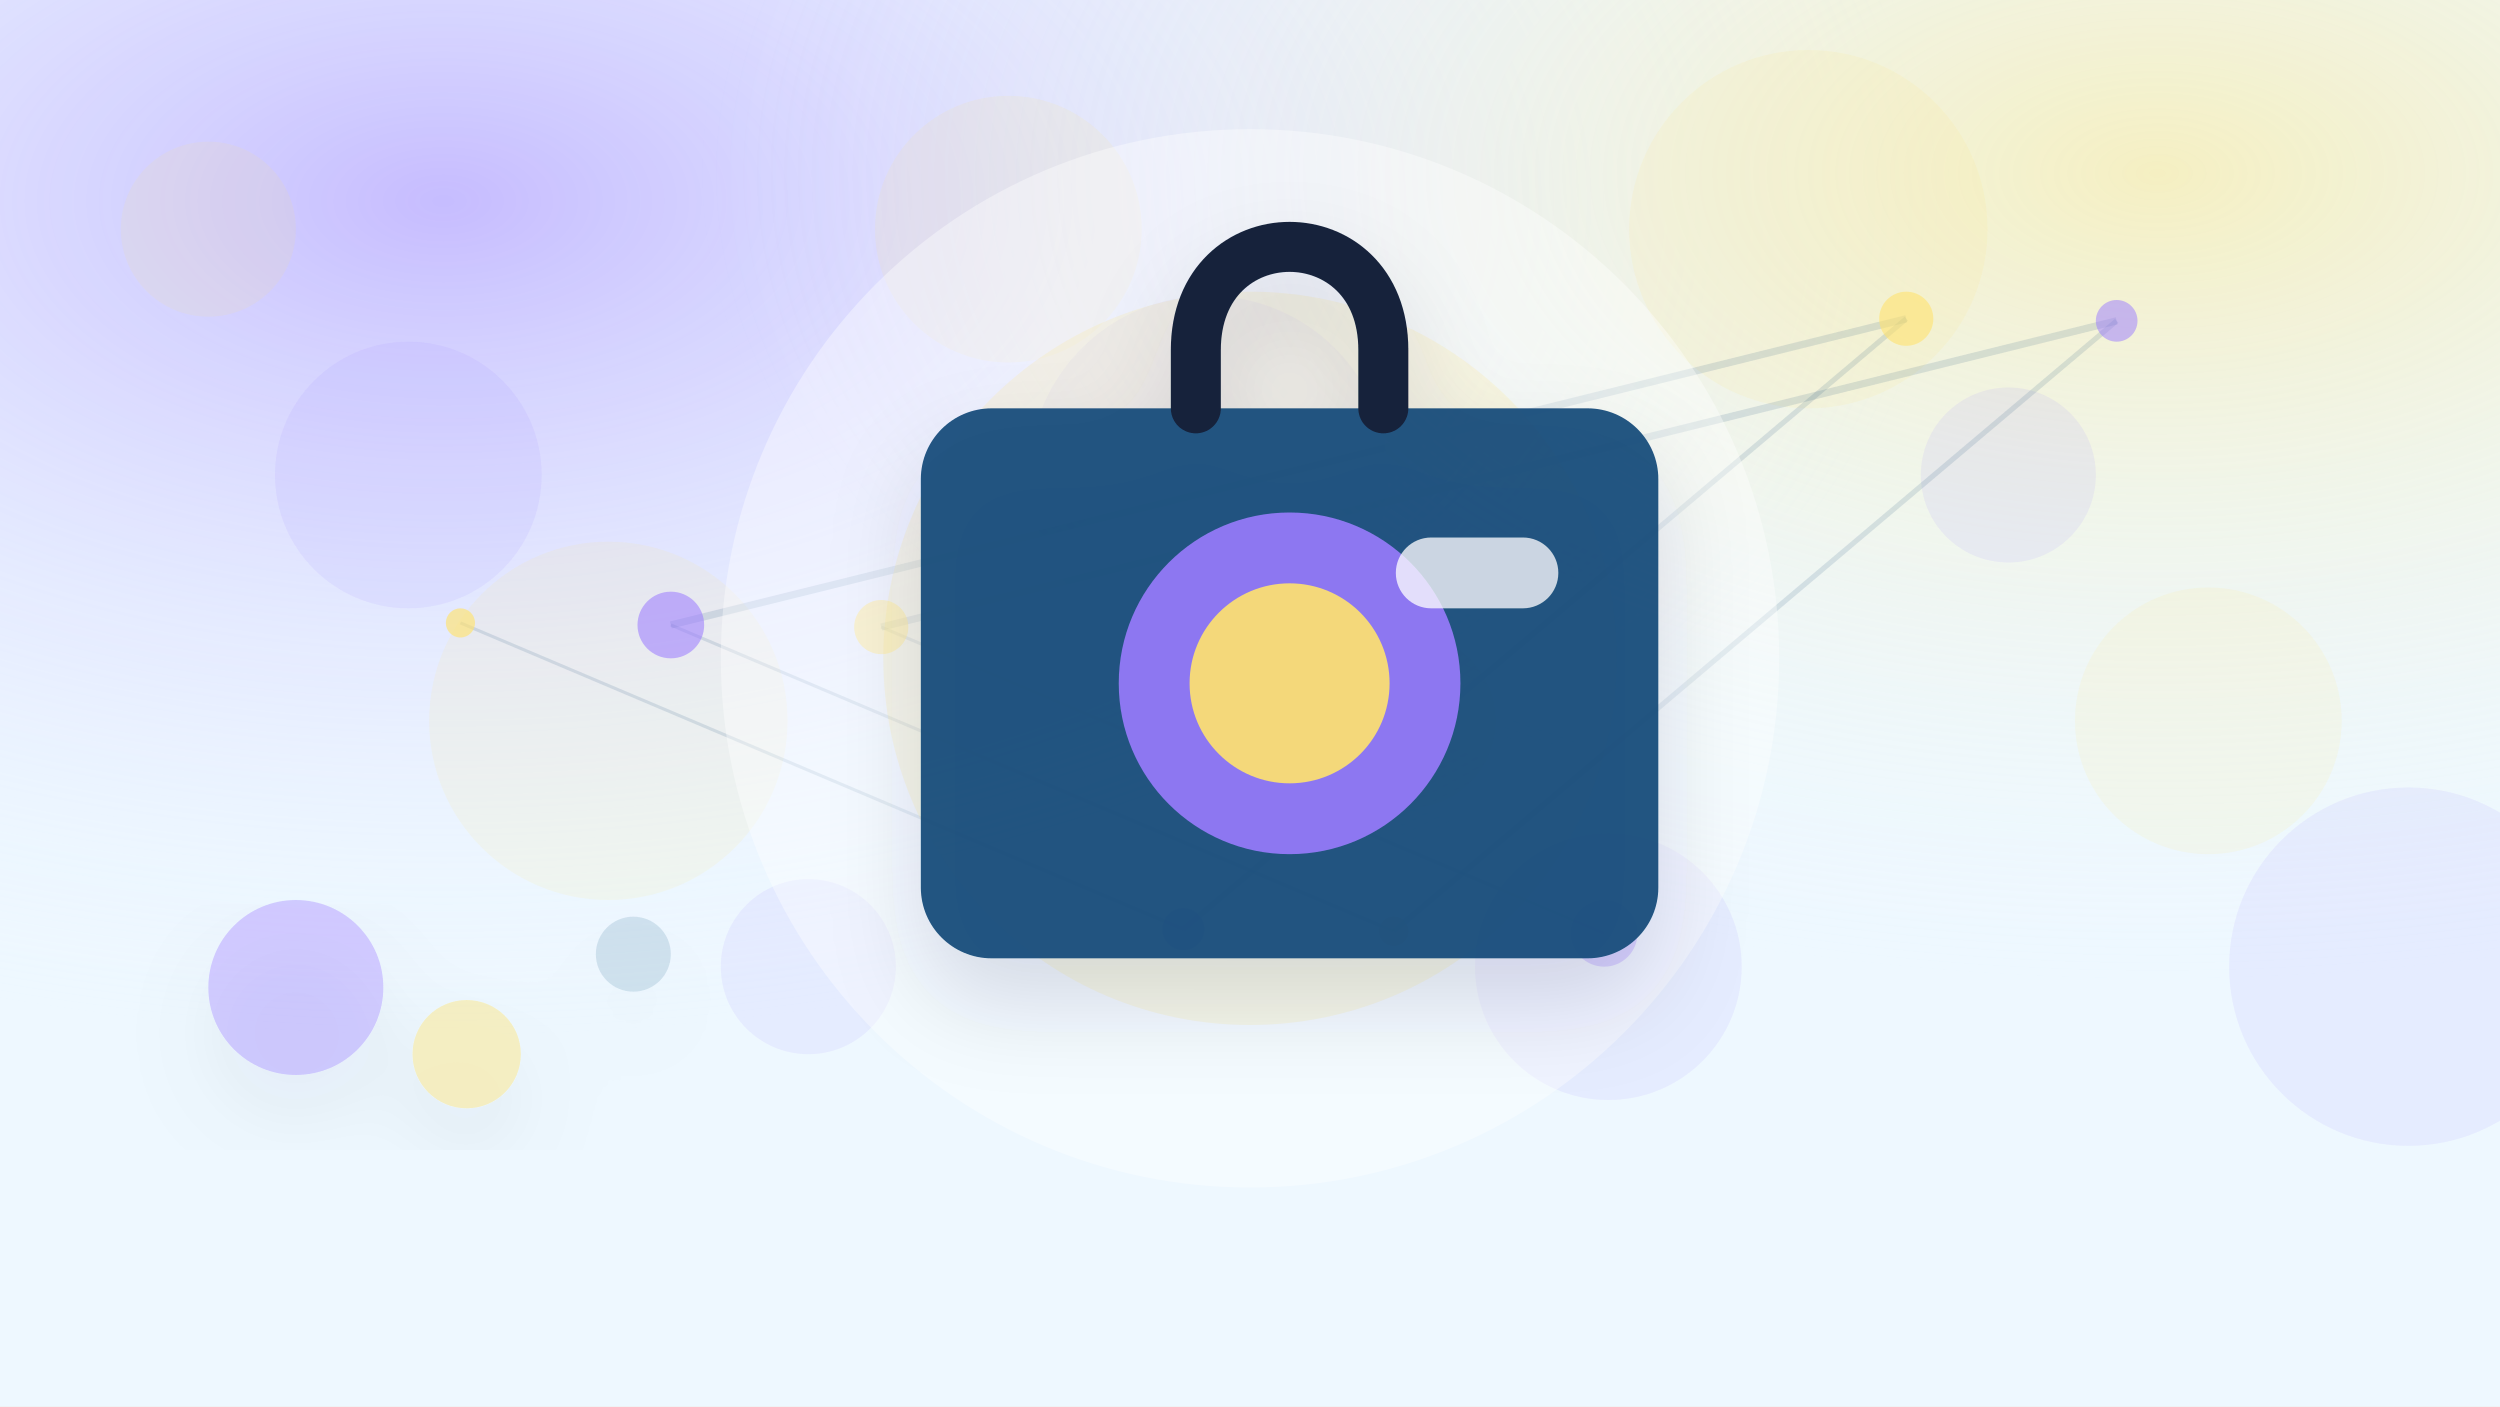
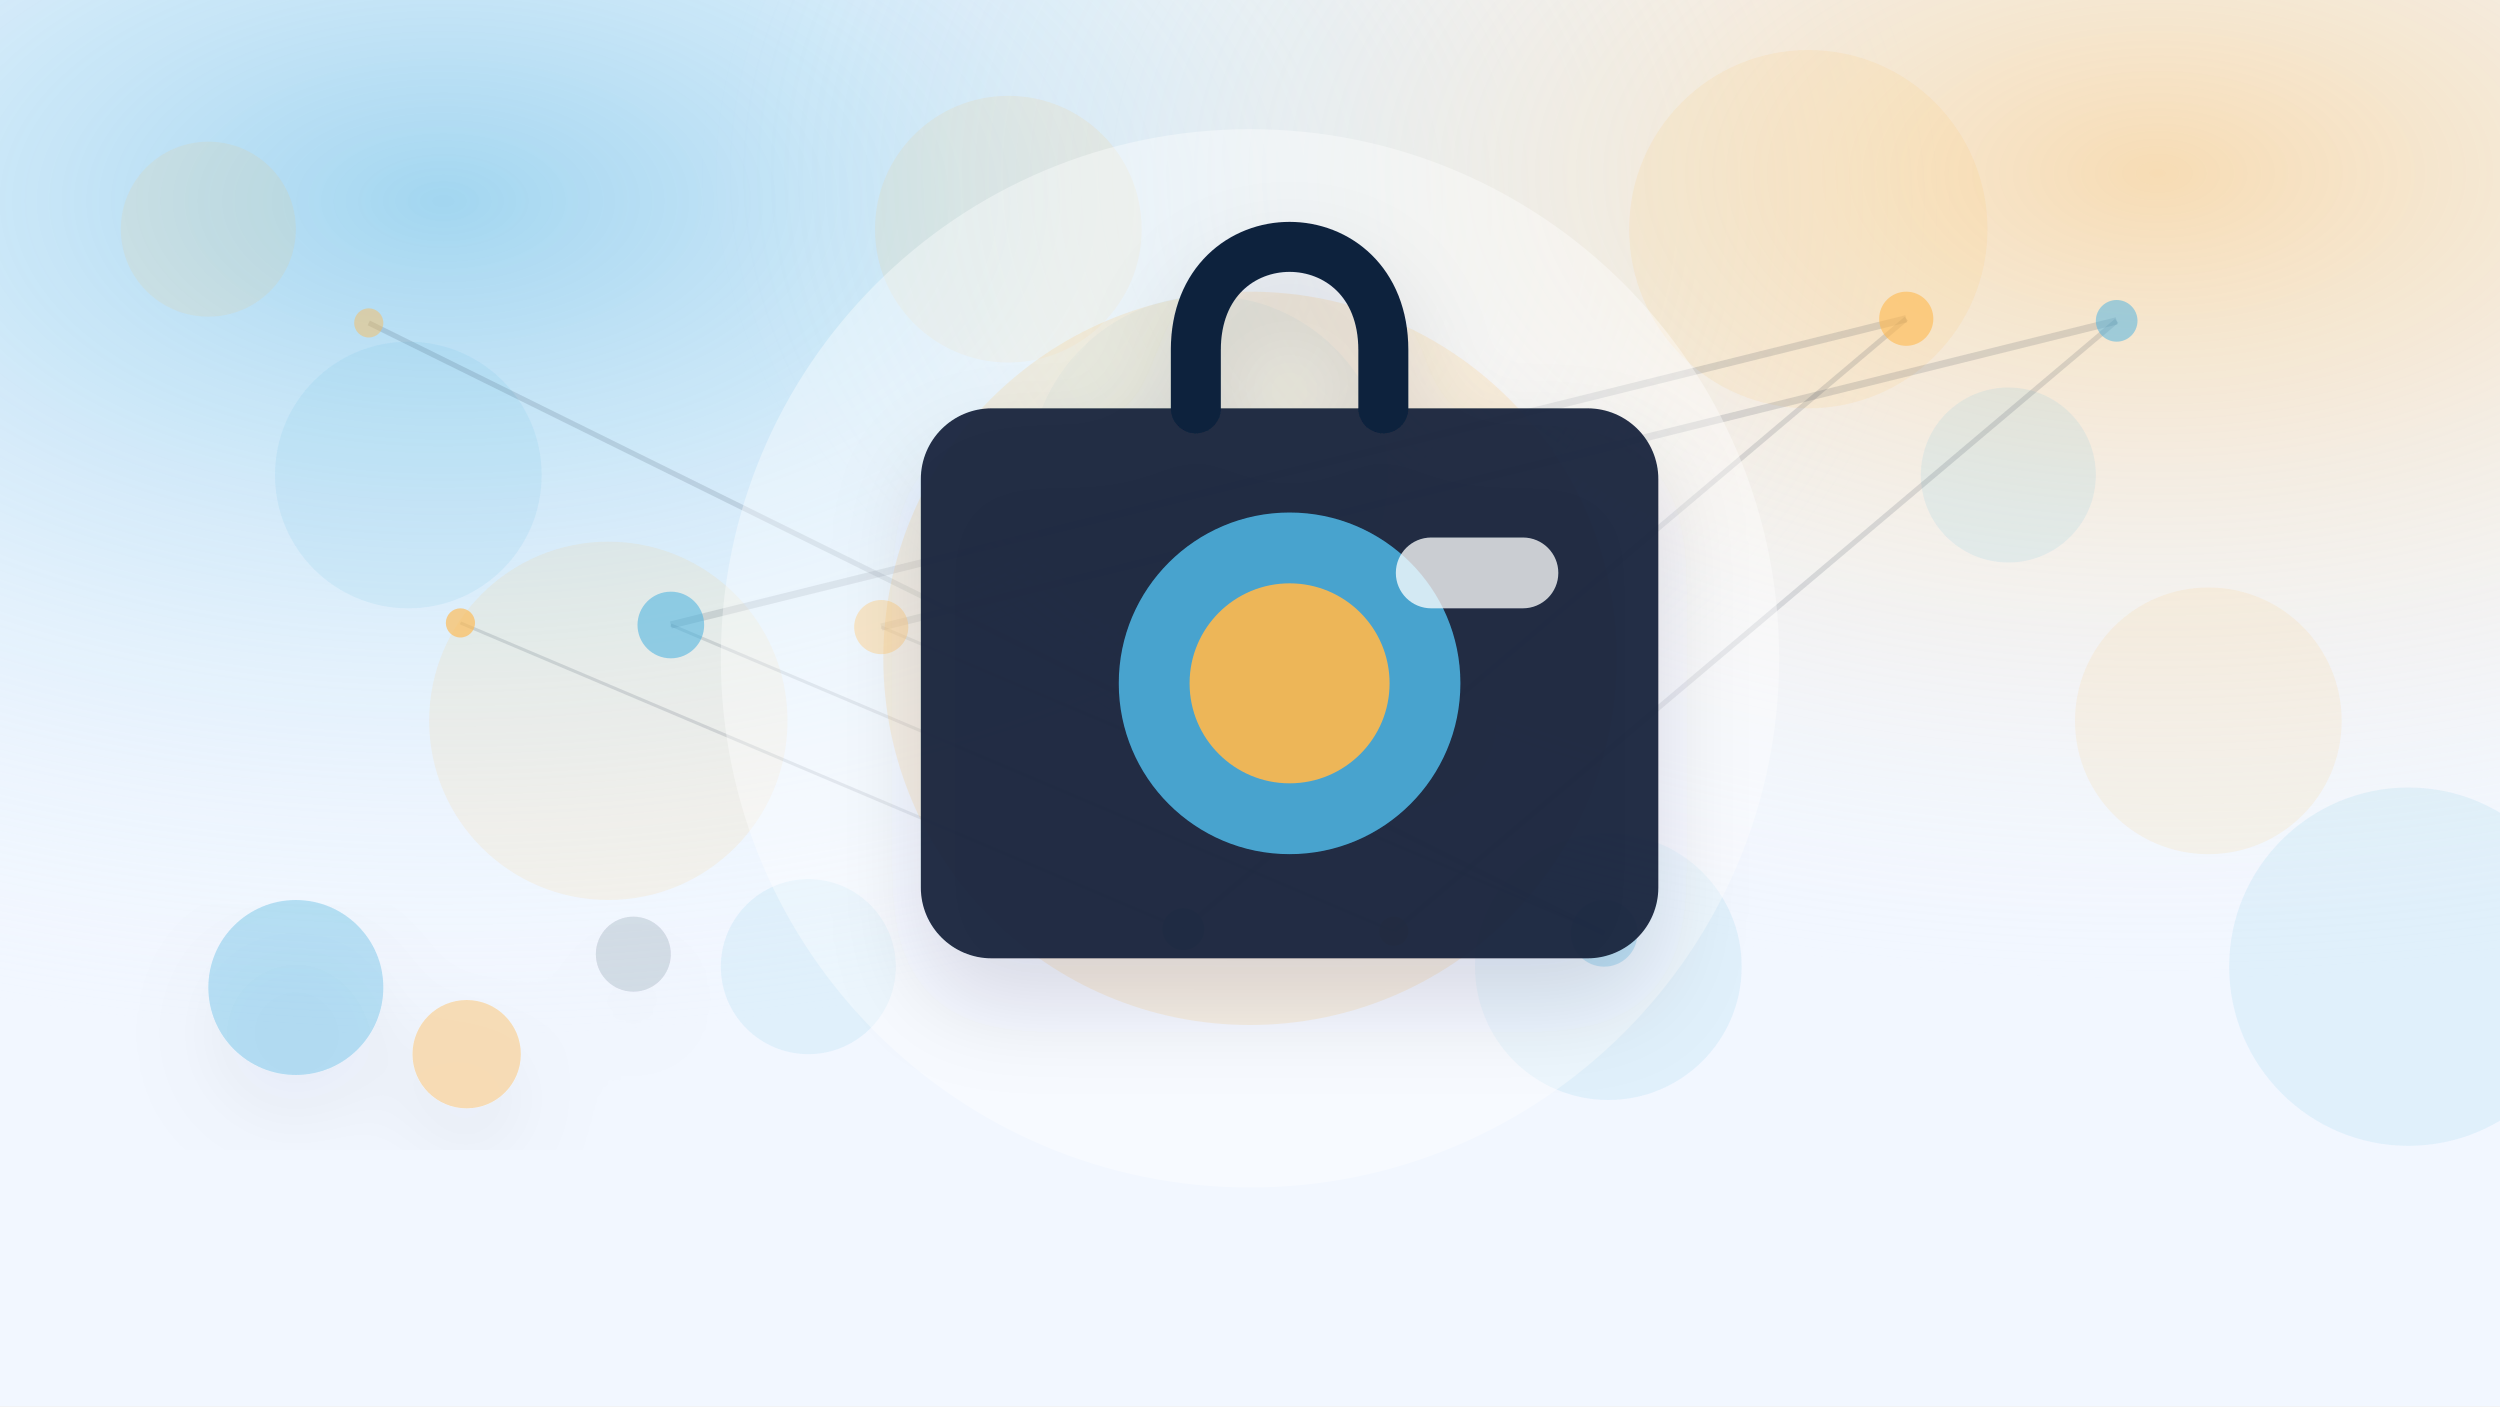
<svg xmlns="http://www.w3.org/2000/svg" width="1200" height="675" viewBox="0 0 1200 675" role="img" aria-labelledby="title desc">
  <defs>
    <radialGradient id="g1" cx="18%" cy="14%" r="60%">
-       <stop stop-color="#9b7cff" stop-opacity=".48" />
-       <stop offset="1" stop-color="#eef8ff" stop-opacity="0" />
+       <stop stop-color="#4cb2e0" stop-opacity=".48" />
+       <stop offset="1" stop-color="#f2f7ff" stop-opacity="0" />
    </radialGradient>
    <radialGradient id="g2" cx="86%" cy="12%" r="58%">
-       <stop stop-color="#ffe36e" stop-opacity=".42" />
-       <stop offset="1" stop-color="#eef8ff" stop-opacity="0" />
+       <stop stop-color="#ffb84d" stop-opacity=".42" />
+       <stop offset="1" stop-color="#f2f7ff" stop-opacity="0" />
    </radialGradient>
    <linearGradient id="split" x1="0" x2="1">
-       <stop stop-color="#eef8ff" />
-       <stop offset=".55" stop-color="#eef8ff" />
+       <stop stop-color="#f2f7ff" />
+       <stop offset=".55" stop-color="#f2f7ff" />
      <stop offset=".55" stop-color="#fffdf2" />
      <stop offset="1" stop-color="#eef8ff" />
    </linearGradient>
    <filter id="shadow" x="-20%" y="-20%" width="140%" height="140%">
      <feDropShadow dx="0" dy="22" stdDeviation="22" flood-color="#12213a" flood-opacity=".14" />
    </filter>
  </defs>
-   <rect width="1200" height="675" fill="#eef8ff" />
+   <rect width="1200" height="675" fill="#f2f7ff" />
  <rect width="1200" height="675" fill="url(#g1)" />
  <rect width="1200" height="675" fill="url(#g2)" />
  <g opacity=".9">
-     <circle cx="100" cy="110" r="42" fill="#ffe36e" opacity=".12" />
-     <circle cx="196" cy="228" r="64" fill="#9b7cff" opacity=".12" />
-     <circle cx="292" cy="346" r="86" fill="#ffe36e" opacity=".12" />
-     <circle cx="388" cy="464" r="42" fill="#9b7cff" opacity=".12" />
-     <circle cx="484" cy="110" r="64" fill="#ffe36e" opacity=".12" />
-     <circle cx="580" cy="228" r="86" fill="#9b7cff" opacity=".12" />
-     <circle cx="676" cy="346" r="42" fill="#ffe36e" opacity=".12" />
-     <circle cx="772" cy="464" r="64" fill="#9b7cff" opacity=".12" />
-     <circle cx="868" cy="110" r="86" fill="#ffe36e" opacity=".12" />
-     <circle cx="964" cy="228" r="42" fill="#9b7cff" opacity=".12" />
-     <circle cx="1060" cy="346" r="64" fill="#ffe36e" opacity=".12" />
-     <circle cx="1156" cy="464" r="86" fill="#9b7cff" opacity=".12" />
+     <circle cx="100" cy="110" r="42" fill="#ffb84d" opacity=".12" />
+     <circle cx="196" cy="228" r="64" fill="#4cb2e0" opacity=".12" />
+     <circle cx="292" cy="346" r="86" fill="#ffb84d" opacity=".12" />
+     <circle cx="388" cy="464" r="42" fill="#4cb2e0" opacity=".12" />
+     <circle cx="484" cy="110" r="64" fill="#ffb84d" opacity=".12" />
+     <circle cx="580" cy="228" r="86" fill="#4cb2e0" opacity=".12" />
+     <circle cx="676" cy="346" r="42" fill="#ffb84d" opacity=".12" />
+     <circle cx="772" cy="464" r="64" fill="#4cb2e0" opacity=".12" />
+     <circle cx="868" cy="110" r="86" fill="#ffb84d" opacity=".12" />
+     <circle cx="964" cy="228" r="42" fill="#4cb2e0" opacity=".12" />
+     <circle cx="1060" cy="346" r="64" fill="#ffb84d" opacity=".12" />
+     <circle cx="1156" cy="464" r="86" fill="#4cb2e0" opacity=".12" />
  </g>
  <g>
-     <line x1="221" y1="299" x2="568" y2="446" stroke="#164b7a" stroke-opacity=".13" stroke-width="1.5" />
-     <line x1="568" y1="446" x2="915" y2="153" stroke="#164b7a" stroke-opacity=".13" stroke-width="2.5" />
-     <line x1="915" y1="153" x2="322" y2="300" stroke="#164b7a" stroke-opacity=".13" stroke-width="3.5" />
-     <line x1="322" y1="300" x2="669" y2="447" stroke="#164b7a" stroke-opacity=".13" stroke-width="1.5" />
-     <line x1="669" y1="447" x2="1016" y2="154" stroke="#164b7a" stroke-opacity=".13" stroke-width="2.5" />
-     <line x1="1016" y1="154" x2="423" y2="301" stroke="#164b7a" stroke-opacity=".13" stroke-width="3.5" />
-     <line x1="423" y1="301" x2="770" y2="448" stroke="#164b7a" stroke-opacity=".13" stroke-width="1.5" />
-     <circle cx="221" cy="299" r="7" fill="#ffe36e" opacity="0.64" />
-     <circle cx="568" cy="446" r="10" fill="#9b7cff" opacity="0.615" />
-     <circle cx="915" cy="153" r="13" fill="#ffe36e" opacity="0.59" />
-     <circle cx="322" cy="300" r="16" fill="#9b7cff" opacity="0.565" />
-     <circle cx="669" cy="447" r="7" fill="#ffe36e" opacity="0.54" />
-     <circle cx="1016" cy="154" r="10" fill="#9b7cff" opacity="0.515" />
-     <circle cx="423" cy="301" r="13" fill="#ffe36e" opacity="0.49" />
-     <circle cx="770" cy="448" r="16" fill="#9b7cff" opacity="0.465" />
+     <line x1="221" y1="299" x2="568" y2="446" stroke="#12213a" stroke-opacity=".13" stroke-width="1.5" />
+     <line x1="568" y1="446" x2="915" y2="153" stroke="#12213a" stroke-opacity=".13" stroke-width="2.5" />
+     <line x1="915" y1="153" x2="322" y2="300" stroke="#12213a" stroke-opacity=".13" stroke-width="3.5" />
+     <line x1="322" y1="300" x2="669" y2="447" stroke="#12213a" stroke-opacity=".13" stroke-width="1.5" />
+     <line x1="669" y1="447" x2="1016" y2="154" stroke="#12213a" stroke-opacity=".13" stroke-width="2.5" />
+     <line x1="1016" y1="154" x2="423" y2="301" stroke="#12213a" stroke-opacity=".13" stroke-width="3.5" />
+     <line x1="423" y1="301" x2="770" y2="448" stroke="#12213a" stroke-opacity=".13" stroke-width="1.5" />
+     <line x1="770" y1="448" x2="177" y2="155" stroke="#12213a" stroke-opacity=".13" stroke-width="2.5" />
+     <circle cx="221" cy="299" r="7" fill="#ffb84d" opacity="0.64" />
+     <circle cx="568" cy="446" r="10" fill="#4cb2e0" opacity="0.615" />
+     <circle cx="915" cy="153" r="13" fill="#ffb84d" opacity="0.59" />
+     <circle cx="322" cy="300" r="16" fill="#4cb2e0" opacity="0.565" />
+     <circle cx="669" cy="447" r="7" fill="#ffb84d" opacity="0.54" />
+     <circle cx="1016" cy="154" r="10" fill="#4cb2e0" opacity="0.515" />
+     <circle cx="423" cy="301" r="13" fill="#ffb84d" opacity="0.49" />
+     <circle cx="770" cy="448" r="16" fill="#4cb2e0" opacity="0.465" />
+     <circle cx="177" cy="155" r="7" fill="#ffb84d" opacity="0.44" />
  </g>
  <g transform="translate(-300 0)">
    <circle cx="900" cy="316" r="254" fill="#fff" opacity=".38" />
-     <circle cx="900" cy="316" r="176" fill="#ffe36e" opacity=".16" />
+     <circle cx="900" cy="316" r="176" fill="#ffb84d" opacity=".16" />
  </g>
  <g transform="translate(-300 0)" filter="url(#shadow)">
    <g transform="translate(742 122)">
-       <rect x="0" y="74" width="354" height="264" rx="34" fill="#164b7a" opacity=".94" />
-       <circle cx="177" cy="206" r="82" fill="#9b7cff" opacity=".88" />
-       <circle cx="177" cy="206" r="48" fill="#ffe36e" opacity=".9" />
-       <path d="M132 74v-28c0-66 90-66 90 0v28" fill="none" stroke="#12213a" stroke-width="24" stroke-linecap="round" />
+       <rect x="0" y="74" width="354" height="264" rx="34" fill="#12213a" opacity=".94" />
+       <circle cx="177" cy="206" r="82" fill="#4cb2e0" opacity=".88" />
+       <circle cx="177" cy="206" r="48" fill="#ffb84d" opacity=".9" />
+       <path d="M132 74v-28c0-66 90-66 90 0v28" fill="none" stroke="#10203d" stroke-width="24" stroke-linecap="round" />
      <rect x="228" y="136" width="78" height="34" rx="17" fill="#fff" opacity=".76" />
    </g>
  </g>
  <g filter="url(#shadow)" opacity=".82">
-     <circle cx="142" cy="474" r="42" fill="#9b7cff" opacity=".44" />
-     <circle cx="224" cy="506" r="26" fill="#ffe36e" opacity=".5" />
-     <circle cx="304" cy="458" r="18" fill="#164b7a" opacity=".16" />
+     <circle cx="142" cy="474" r="42" fill="#4cb2e0" opacity=".44" />
+     <circle cx="224" cy="506" r="26" fill="#ffb84d" opacity=".5" />
+     <circle cx="304" cy="458" r="18" fill="#12213a" opacity=".16" />
  </g>
</svg>
